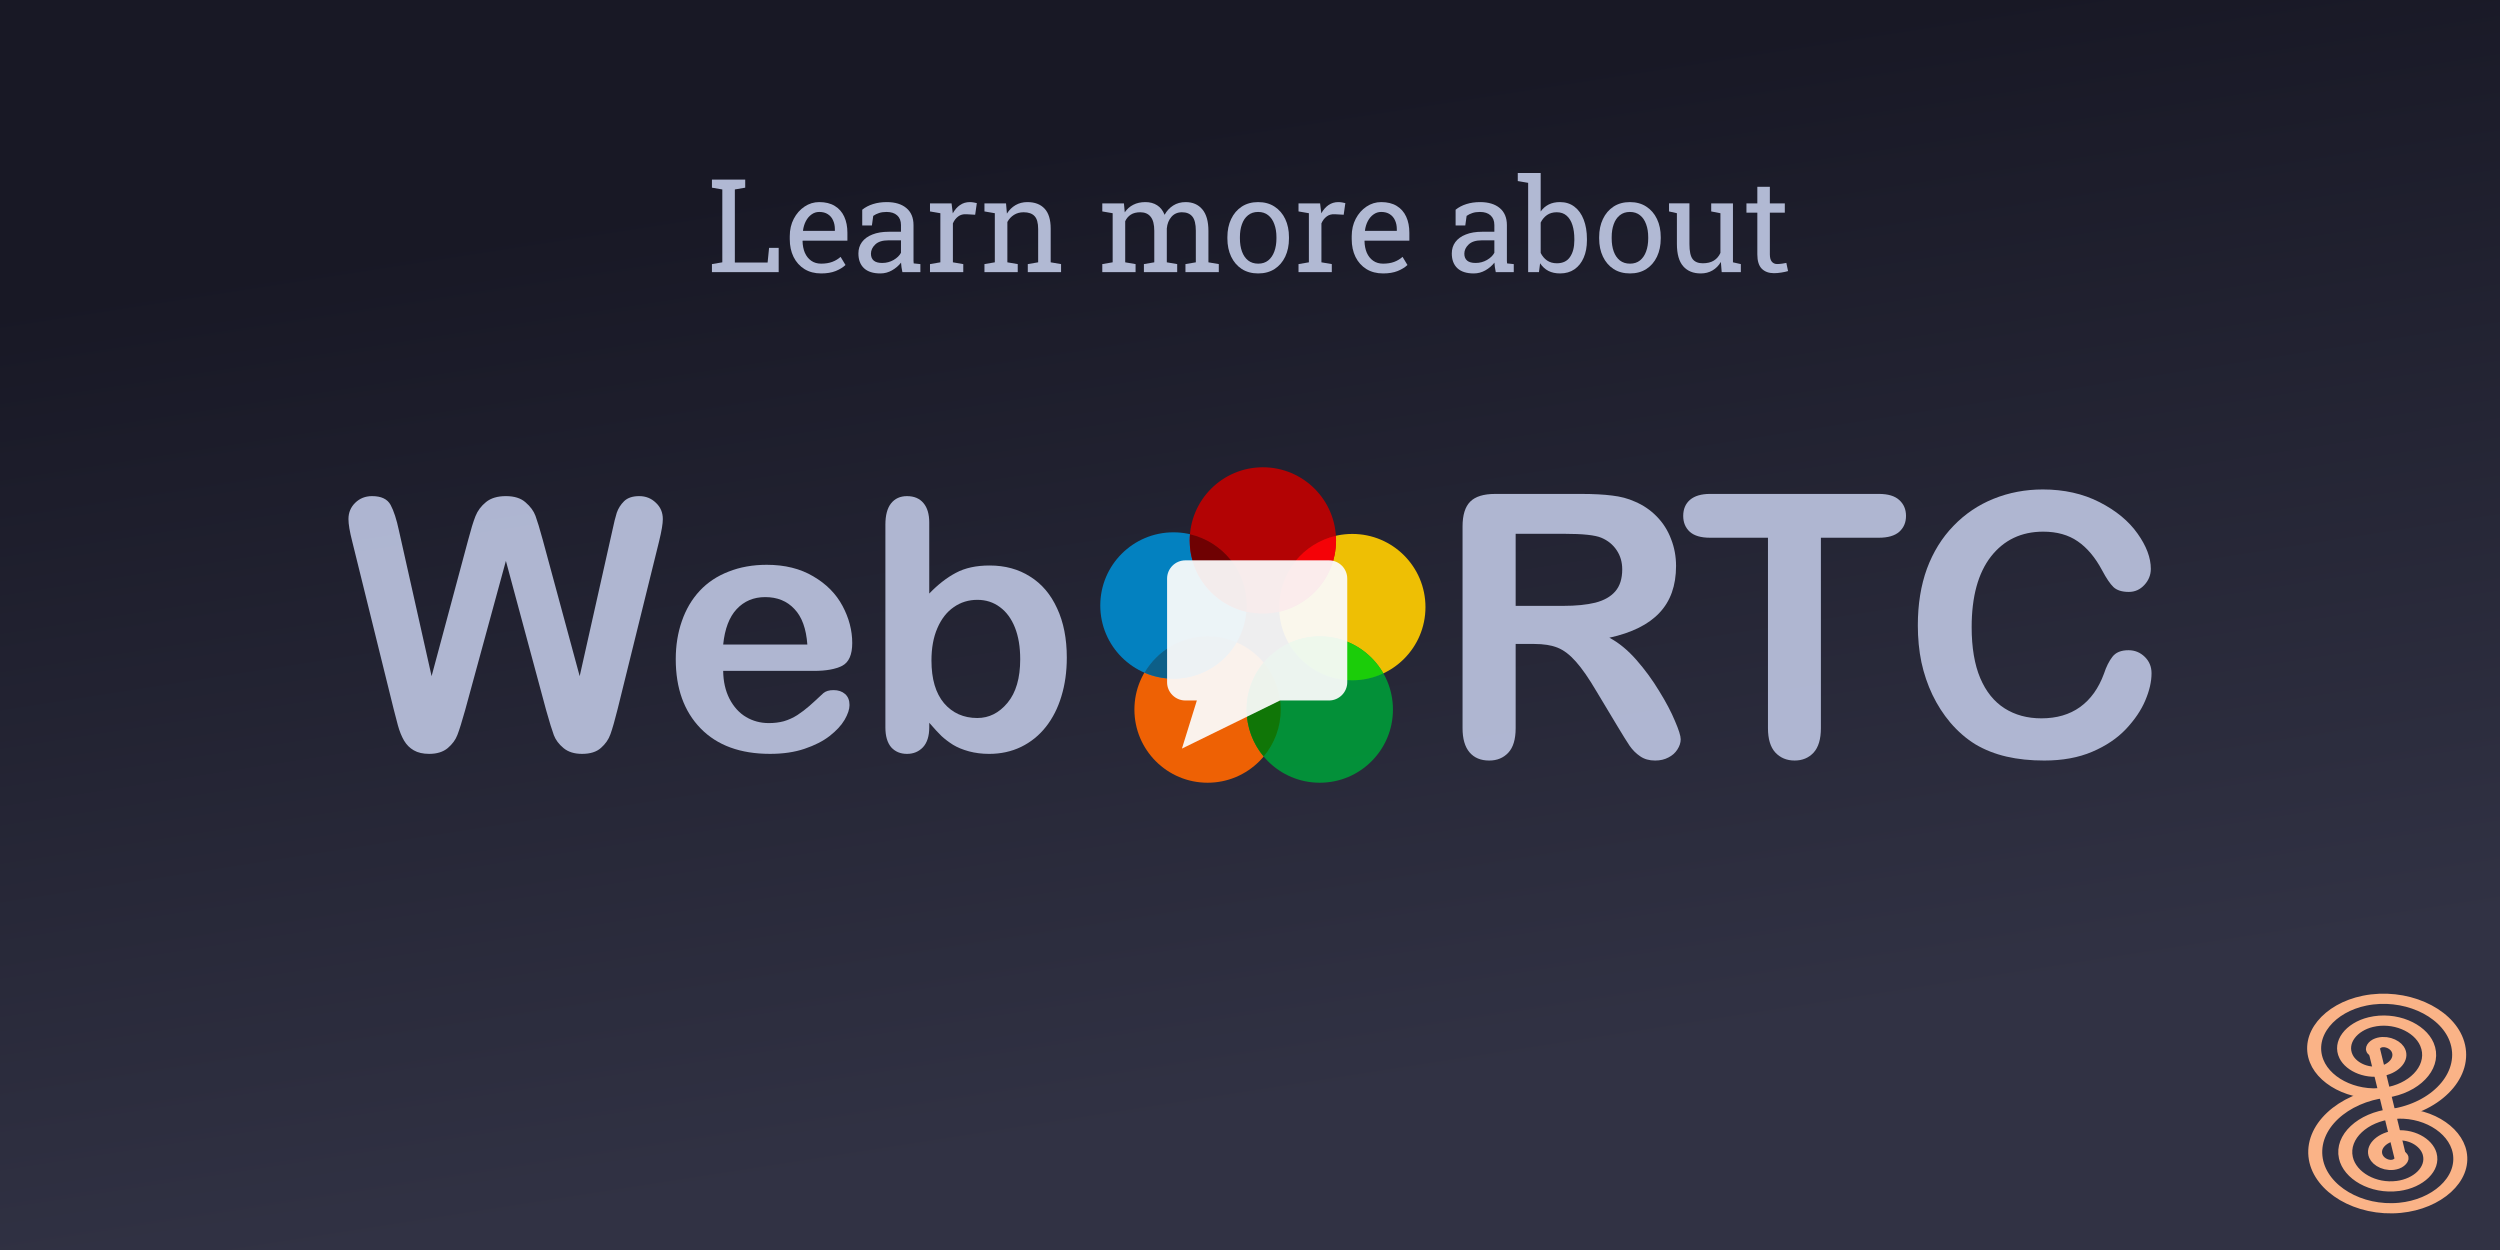
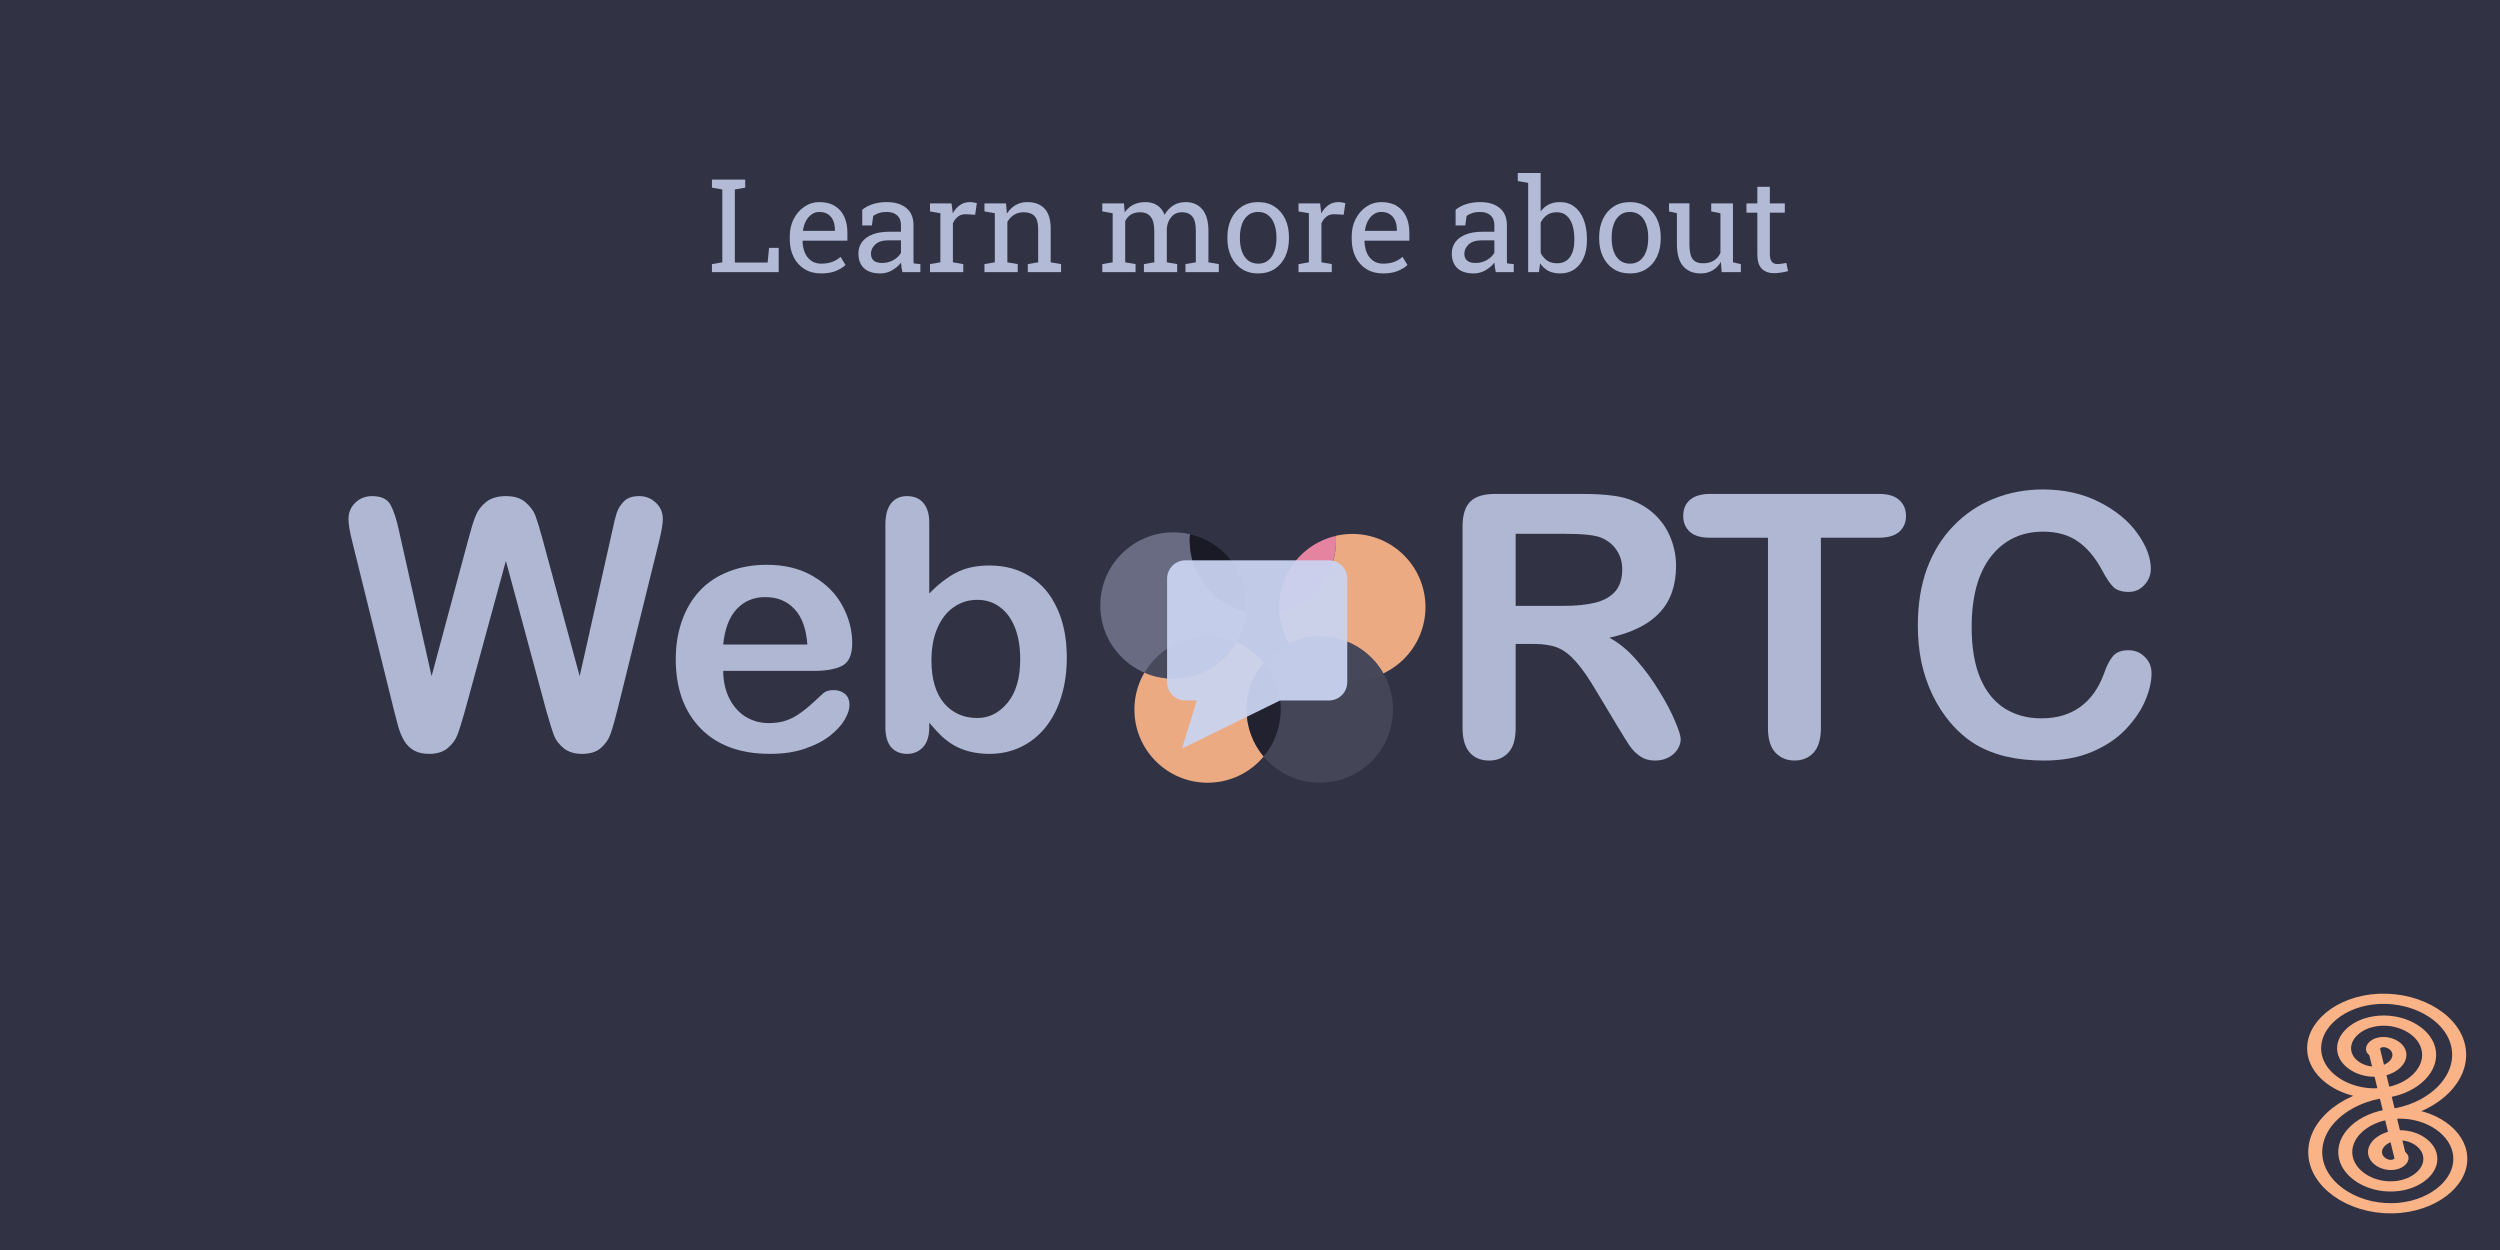
- <svg xmlns="http://www.w3.org/2000/svg" xmlns:xlink="http://www.w3.org/1999/xlink" width="1024" height="512" viewBox="0 0 1024 512" id="svg2" version="1.1">
+ <svg xmlns="http://www.w3.org/2000/svg" width="1024" height="512" viewBox="0 0 1024 512" id="svg2" version="1.1">
  <defs id="defs4">
-     <linearGradient id="linearGradient4542">
-       <stop style="stop-color:#ebedef;stop-opacity:1;" offset="0" id="stop4538" />
-       <stop style="stop-color:#ebedef;stop-opacity:0;" offset="1" id="stop4540" />
-     </linearGradient>
    <rect x="-53.125" y="1432.55" width="862.5" height="918.75" id="rect1298" />
-     <linearGradient id="linearGradient5741">
-       <stop style="stop-color:#313244;stop-opacity:1" offset="0" id="stop5743" />
-       <stop style="stop-color:#181825;stop-opacity:1" offset="1" id="stop5745" />
-     </linearGradient>
-     <linearGradient xlink:href="#linearGradient5741" id="linearGradient5747" x1="553.625" y1="989.862" x2="491.688" y2="591.425" gradientUnits="userSpaceOnUse" gradientTransform="translate(1.062557,-1.312378)" />
-     <linearGradient xlink:href="#linearGradient4542" id="linearGradient4544" x1="315.54" y1="637.812" x2="707.315" y2="637.812" gradientUnits="userSpaceOnUse" />
    <clipPath clipPathUnits="userSpaceOnUse" id="clipPath844">
      <g id="use846">
        <text transform="scale(1.001524,0.9984779)" id="text943" y="908.021" x="341.67" style="font-style:normal;font-weight:normal;font-size:96px;line-height:0%;font-family:sans-serif;letter-spacing:0px;word-spacing:0px;fill:#bac2de;fill-opacity:0.941;stroke:none;stroke-width:1px;stroke-linecap:butt;stroke-linejoin:miter;stroke-opacity:1" xml:space="preserve">
          <tspan style="font-style:normal;font-variant:normal;font-weight:bold;font-stretch:normal;font-size:229.333px;line-height:1.25;font-family:Impact;-inkscape-font-specification:'Impact Bold';fill:#bac2de;fill-opacity:0.941" y="908.021" x="341.67" id="tspan941">SRE</tspan>
        </text>
        <g aria-label="SRE" transform="scale(1.001524,0.9984779)" style="font-style:normal;font-weight:normal;font-size:96px;line-height:0%;font-family:sans-serif;letter-spacing:0px;word-spacing:0px;fill:#bac2de;fill-opacity:0.941;stroke:none;stroke-width:1px;stroke-linecap:butt;stroke-linejoin:miter;stroke-opacity:1" id="g951">
          <path d="m 450.961,781.597 h -43.784 v -13.438 q 0,-9.406 -1.68,-11.982 -1.68,-2.576 -5.599,-2.576 -4.255,0 -6.495,3.471 -2.128,3.471 -2.128,10.526 0,9.07 2.464,13.661 2.352,4.591 13.326,11.086 31.466,18.701 39.641,30.682 8.174,11.982 8.174,38.633 0,19.372 -4.591,28.555 -4.479,9.182 -17.469,15.453 -12.99,6.159 -30.234,6.159 -18.924,0 -32.362,-7.167 -13.326,-7.167 -17.469,-18.253 -4.143,-11.086 -4.143,-31.466 v -11.87 h 43.784 v 22.06 q 0,10.19 1.792,13.102 1.904,2.911 6.607,2.911 4.703,0 6.943,-3.695 2.352,-3.695 2.352,-10.974 0,-16.013 -4.367,-20.94 -4.479,-4.927 -22.06,-16.461 -17.581,-11.646 -23.292,-16.909 -5.711,-5.263 -9.518,-14.557 -3.695,-9.294 -3.695,-23.74 0,-20.828 5.263,-30.458 5.375,-9.63 17.245,-15.005 11.87,-5.487 28.667,-5.487 18.365,0 31.242,5.935 12.99,5.935 17.133,15.005 4.255,8.958 4.255,30.57 z" style="font-style:normal;font-variant:normal;font-weight:bold;font-stretch:normal;font-size:229.333px;line-height:1.25;font-family:Impact;-inkscape-font-specification:'Impact Bold';fill:#bac2de;fill-opacity:0.941" id="path945" />
          <path d="m 469.662,726.727 h 33.37 q 33.37,0 45.128,2.576 11.87,2.576 19.26,13.214 7.503,10.526 7.503,33.706 0,21.164 -5.263,28.443 -5.263,7.279 -20.716,8.734 13.997,3.471 18.812,9.294 4.815,5.823 5.935,10.75 1.232,4.815 1.232,26.763 v 47.815 H 531.138 v -60.245 q 0,-14.557 -2.352,-18.029 -2.24,-3.471 -11.982,-3.471 v 81.745 h -47.143 z m 47.143,31.018 v 40.312 q 7.951,0 11.086,-2.128 3.247,-2.24 3.247,-14.221 v -9.966 q 0,-8.622 -3.135,-11.31 -3.023,-2.688 -11.198,-2.688 z" style="font-style:normal;font-variant:normal;font-weight:bold;font-stretch:normal;font-size:229.333px;line-height:1.25;font-family:Impact;-inkscape-font-specification:'Impact Bold';fill:#bac2de;fill-opacity:0.941" id="path947" />
          <path d="m 593.175,726.727 h 78.609 v 36.281 h -31.466 v 34.378 h 29.451 v 34.49 h -29.451 v 39.865 h 34.602 v 36.281 h -81.745 z" style="font-style:normal;font-variant:normal;font-weight:bold;font-stretch:normal;font-size:229.333px;line-height:1.25;font-family:Impact;-inkscape-font-specification:'Impact Bold';fill:#bac2de;fill-opacity:0.941" id="path949" />
        </g>
-         <text transform="scale(1.001524,0.9984779)" id="text955" y="1310.491" x="329.87" style="font-style:normal;font-weight:normal;font-size:96px;line-height:0%;font-family:sans-serif;letter-spacing:0px;word-spacing:0px;display:inline;opacity:0.98;fill:#11dbdf;fill-opacity:0.941;stroke:none;stroke-width:1px;stroke-linecap:butt;stroke-linejoin:miter;stroke-opacity:1" xml:space="preserve">
-           <tspan style="font-style:normal;font-variant:normal;font-weight:bold;font-stretch:normal;font-size:229.333px;line-height:1.25;font-family:Impact;-inkscape-font-specification:'Impact Bold';fill:#11dbdf;fill-opacity:0.941" y="1310.491" x="329.87" id="tspan953">SRE</tspan>
+         <text transform="scale(1.001524,0.9984779)" id="text955" y="1310.491" x="329.87" style="font-style:normal;font-weight:normal;font-size:96px;line-height:0%;font-family:sans-serif;letter-spacing:0px;word-spacing:0px;display:inline;opacity:0.98;fill:#74c7ec;fill-opacity:0.941;stroke:none;stroke-width:1px;stroke-linecap:butt;stroke-linejoin:miter;stroke-opacity:1" xml:space="preserve">
+           <tspan style="font-style:normal;font-variant:normal;font-weight:bold;font-stretch:normal;font-size:229.333px;line-height:1.25;font-family:Impact;-inkscape-font-specification:'Impact Bold';fill:#74c7ec;fill-opacity:0.941" y="1310.491" x="329.87" id="tspan953">SRE</tspan>
        </text>
      </g>
    </clipPath>
  </defs>
  <g style="display:inline" id="layer1" transform="translate(0,-540.3622)">
-     <rect style="opacity:1;fill:url(#linearGradient5747);fill-opacity:1;stroke:none;stroke-width:5;stroke-linecap:round;stroke-linejoin:round;stroke-miterlimit:4;stroke-dasharray:none;stroke-opacity:1" id="rect4164-4" width="1024" height="512" x="0" y="540.362" />
-     <flowRoot xml:space="preserve" id="flowRoot4235" style="font-style:normal;font-weight:normal;line-height:0.01%;font-family:sans-serif;letter-spacing:0px;word-spacing:0px;fill:#000000;fill-opacity:1;stroke:none;stroke-width:1px;stroke-linecap:butt;stroke-linejoin:miter;stroke-opacity:1" transform="matrix(0.9989634,0,0,0.9974429,1.061456,1.381783)">
+     <rect style="opacity:1;fill:#313244;fill-opacity:1;stroke:none;stroke-width:5;stroke-linecap:round;stroke-linejoin:round;stroke-miterlimit:4;stroke-dasharray:none;stroke-opacity:1" id="rect4164-4" width="1024" height="512" x="0" y="540.362" />
+     <flowRoot xml:space="preserve" id="flowRoot4235" style="font-style:normal;font-weight:normal;line-height:0.01%;font-family:sans-serif;letter-spacing:0px;word-spacing:0px;fill:#11111b;fill-opacity:1;stroke:none;stroke-width:1px;stroke-linecap:butt;stroke-linejoin:miter;stroke-opacity:1" transform="matrix(0.9989634,0,0,0.9974429,1.061456,1.381783)">
      <flowRegion id="flowRegion4237">
        <rect id="rect4239" width="218.75" height="14.062" x="150.781" y="642.969" />
      </flowRegion>
      <flowPara id="flowPara4241" style="font-size:10px;line-height:1.25"> </flowPara>
    </flowRoot>
    <g id="g939" style="stroke:#fab387;stroke-opacity:1" transform="matrix(0.1631649,0,0,0.1631657,894.0443,776.1178)">
      <path transform="matrix(-0.754511,0,0,-0.549522,1101.41,1279.467)" d="m 818.156,151.407 c 16.665,7.973 6.716,31.188 -4.317,38.904 -24.432,17.085 -56.677,0.43 -68.529,-23.727 -18.856,-38.431 5.729,-82.951 43.136,-98.155 C 840.469,47.285 897.929,80.282 916.226,130.975 939.866,196.471 898.273,267.105 834.271,288.381 755.351,314.616 671.435,264.342 647.24,187.016 618.353,94.696 677.355,-2.563 768.014,-29.64 873.721,-61.213 984.359,6.547 1014.296,110.543 1048.576,229.629 972.041,353.671 854.703,386.451 722.244,423.455 584.781,338.131 549.17,207.448 509.431,61.619 603.552,-89.276 747.582,-127.71 c 9.036,-2.411 18.19,-4.381 27.418,-5.902" id="path881-7" style="fill:none;fill-opacity:1;fill-rule:evenodd;stroke:#fab387;stroke-width:46.59;stroke-miterlimit:4;stroke-dasharray:none;stroke-opacity:1" />
-       <text transform="scale(1.006766,0.9932794)" id="text3340-3" y="1527.291" x="689.023" style="font-style:normal;font-weight:normal;font-size:12.09px;line-height:0%;font-family:sans-serif;letter-spacing:0px;word-spacing:0px;fill:#000000;fill-opacity:1;stroke:#fab387;stroke-width:30;stroke-linecap:butt;stroke-linejoin:miter;stroke-miterlimit:4;stroke-dasharray:none;stroke-opacity:1" xml:space="preserve">
+       <text transform="scale(1.006766,0.9932794)" id="text3340-3" y="1527.291" x="689.023" style="font-style:normal;font-weight:normal;font-size:12.09px;line-height:0%;font-family:sans-serif;letter-spacing:0px;word-spacing:0px;fill:#11111b;fill-opacity:1;stroke:#fab387;stroke-width:30;stroke-linecap:butt;stroke-linejoin:miter;stroke-miterlimit:4;stroke-dasharray:none;stroke-opacity:1" xml:space="preserve">
        <tspan style="font-size:39.958px;line-height:1.25;stroke:#fab387;stroke-width:30;stroke-miterlimit:4;stroke-dasharray:none;stroke-opacity:1" y="1527.291" x="689.023" id="tspan3342-6"> </tspan>
      </text>
      <path transform="matrix(0.754511,0,0,0.549522,1094.754,1224.256)" d="m -729.379,420.178 c 15.131,11.98 1.377,33.941 -11.812,40.296 -27.878,13.433 -58.409,-8.384 -66.912,-35.179 -13.306,-41.932 18.163,-83.597 58.546,-93.528 55.698,-13.697 109.024,27.941 120.144,81.912 14.294,69.383 -37.711,134.561 -105.279,146.759 -83.036,14.991 -160.156,-47.476 -173.375,-128.646 -15.744,-96.675 57.238,-185.787 152.012,-199.991 110.305,-16.531 211.442,66.998 226.607,175.379 17.341,123.931 -76.756,237.112 -198.746,253.222 -137.554,18.166 -262.794,-86.513 -279.838,-222.112 -18.395,-146.344 89.313,-280.992 233.033,-304.68" id="path881" style="fill:none;fill-opacity:1;fill-rule:evenodd;stroke:#fab387;stroke-width:46.59;stroke-miterlimit:4;stroke-dasharray:none;stroke-opacity:1" />
      <path id="path941" d="m 479.462,1186.029 68.025,279.063" style="fill:none;stroke:#fab387;stroke-width:30;stroke-linecap:butt;stroke-linejoin:miter;stroke-miterlimit:4;stroke-dasharray:none;stroke-opacity:1" />
    </g>
    <text xml:space="preserve" id="text1296" style="font-size:26.667px;line-height:1.25;font-family:Verdana;-inkscape-font-specification:Verdana;white-space:pre;shape-inside:url(#rect1298);" />
    <g id="layer2" />
    <g aria-label="Learn more about" transform="matrix(1.000762,0,0,0.9992387,0,15.09001)" style="font-style:normal;font-variant:normal;font-weight:normal;font-stretch:normal;line-height:0%;font-family:Georgia;-inkscape-font-specification:Georgia;letter-spacing:0px;word-spacing:0px;display:inline;fill:#bac2de;fill-opacity:0.941;stroke:none;stroke-width:1px;stroke-linecap:butt;stroke-linejoin:miter;stroke-opacity:1" id="text4440-8-2">
      <path d="m 291.389,637.211 v -3.281 l 4.245,-0.729 v -29.87 l -4.245,-0.729 v -3.307 h 4.245 5.13 4.245 v 3.307 l -4.245,0.729 v 29.948 h 13.411 l 0.599,-5.99 h 3.932 v 9.922 z" style="font-style:normal;font-variant:normal;font-weight:normal;font-stretch:normal;font-size:53.333px;line-height:1.25;font-family:'Roboto Slab';-inkscape-font-specification:'Roboto Slab';fill:#bac2de;fill-opacity:0.941" id="path942" />
      <path d="m 336.076,637.758 q -3.906,0 -6.797,-1.771 -2.891,-1.797 -4.479,-4.974 -1.562,-3.177 -1.562,-7.344 v -1.146 q 0,-4.01 1.641,-7.161 1.667,-3.177 4.401,-5 2.76,-1.849 6.016,-1.849 3.802,0 6.354,1.562 2.578,1.562 3.88,4.401 1.302,2.812 1.302,6.641 v 3.203 h -18.281 l -0.078,0.13 q 0.052,2.708 0.938,4.818 0.911,2.083 2.604,3.281 1.693,1.198 4.062,1.198 2.604,0 4.557,-0.729 1.979,-0.755 3.411,-2.057 l 2.005,3.333 q -1.51,1.458 -4.01,2.474 -2.474,0.99 -5.964,0.99 z m -7.37,-17.448 h 12.995 v -0.677 q 0,-2.031 -0.729,-3.62 -0.703,-1.615 -2.135,-2.526 -1.406,-0.938 -3.542,-0.938 -1.719,0 -3.125,1.016 -1.406,0.99 -2.318,2.708 -0.911,1.719 -1.198,3.906 z" style="font-style:normal;font-variant:normal;font-weight:normal;font-stretch:normal;font-size:53.333px;line-height:1.25;font-family:'Roboto Slab';-inkscape-font-specification:'Roboto Slab';fill:#bac2de;fill-opacity:0.941" id="path944" />
      <path d="m 360.321,637.758 q -4.401,0 -6.693,-2.135 -2.292,-2.161 -2.292,-6.068 0,-2.682 1.458,-4.661 1.484,-2.005 4.271,-3.099 2.786,-1.12 6.667,-1.12 h 5.026 v -2.76 q 0,-2.552 -1.562,-3.958 -1.536,-1.406 -4.349,-1.406 -1.771,0 -3.073,0.443 -1.302,0.417 -2.37,1.172 l -0.547,3.932 h -3.958 v -6.458 q 1.901,-1.536 4.427,-2.318 2.526,-0.807 5.599,-0.807 5.13,0 8.047,2.448 2.917,2.448 2.917,7.005 v 13.568 q 0,0.547 0,1.068 0.026,0.521 0.078,1.042 l 2.734,0.286 v 3.281 h -7.37 q -0.234,-1.146 -0.365,-2.057 -0.13,-0.911 -0.182,-1.823 -1.484,1.901 -3.724,3.177 -2.214,1.25 -4.74,1.25 z m 0.755,-4.297 q 2.552,0 4.661,-1.224 2.109,-1.224 3.021,-2.943 v -5.104 h -5.208 q -3.542,0 -5.312,1.693 -1.771,1.693 -1.771,3.776 0,1.849 1.146,2.839 1.146,0.964 3.464,0.964 z" style="font-style:normal;font-variant:normal;font-weight:normal;font-stretch:normal;font-size:53.333px;line-height:1.25;font-family:'Roboto Slab';-inkscape-font-specification:'Roboto Slab';fill:#bac2de;fill-opacity:0.941" id="path946" />
      <path d="m 380.634,637.211 v -3.281 l 4.245,-0.729 v -20.13 l -4.245,-0.729 v -3.307 h 8.828 l 0.443,3.594 0.052,0.495 q 1.198,-2.161 2.943,-3.385 1.771,-1.224 4.036,-1.224 0.807,0 1.641,0.156 0.859,0.13 1.224,0.26 l -0.677,4.766 -3.568,-0.208 q -2.031,-0.13 -3.411,0.938 -1.38,1.042 -2.135,2.812 v 15.964 l 4.245,0.729 v 3.281 z" style="font-style:normal;font-variant:normal;font-weight:normal;font-stretch:normal;font-size:53.333px;line-height:1.25;font-family:'Roboto Slab';-inkscape-font-specification:'Roboto Slab';fill:#bac2de;fill-opacity:0.941" id="path948" />
      <path d="m 402.925,637.211 v -3.281 l 4.245,-0.729 v -20.13 l -4.245,-0.729 v -3.307 h 8.828 l 0.365,4.193 q 1.406,-2.24 3.516,-3.464 2.135,-1.25 4.844,-1.25 4.557,0 7.057,2.682 2.5,2.656 2.5,8.229 v 13.776 l 4.245,0.729 v 3.281 h -13.62 v -3.281 l 4.245,-0.729 v -13.672 q 0,-3.724 -1.484,-5.286 -1.458,-1.562 -4.479,-1.562 -2.214,0 -3.932,1.068 -1.693,1.068 -2.708,2.917 v 16.536 l 4.245,0.729 v 3.281 z" style="font-style:normal;font-variant:normal;font-weight:normal;font-stretch:normal;font-size:53.333px;line-height:1.25;font-family:'Roboto Slab';-inkscape-font-specification:'Roboto Slab';fill:#bac2de;fill-opacity:0.941" id="path950" />
      <path d="m 451.155,637.211 v -3.281 l 4.245,-0.729 v -20.13 l -4.245,-0.729 v -3.307 h 8.854 l 0.339,3.672 q 1.354,-2.005 3.49,-3.099 2.135,-1.094 4.948,-1.094 2.812,0 4.818,1.302 2.031,1.302 3.047,3.906 1.328,-2.396 3.516,-3.802 2.188,-1.406 5.104,-1.406 4.323,0 6.823,2.969 2.5,2.943 2.5,8.88 v 12.839 l 4.245,0.729 v 3.281 h -13.646 v -3.281 l 4.245,-0.729 v -12.891 q 0,-4.167 -1.432,-5.885 -1.432,-1.745 -4.245,-1.745 -2.682,0 -4.323,1.901 -1.615,1.875 -1.875,4.74 v 13.88 l 4.245,0.729 v 3.281 h -13.62 v -3.281 l 4.245,-0.729 v -12.891 q 0,-3.958 -1.484,-5.781 -1.458,-1.849 -4.245,-1.849 -2.344,0 -3.854,0.964 -1.51,0.964 -2.318,2.708 v 16.849 l 4.245,0.729 v 3.281 z" style="font-style:normal;font-variant:normal;font-weight:normal;font-stretch:normal;font-size:53.333px;line-height:1.25;font-family:'Roboto Slab';-inkscape-font-specification:'Roboto Slab';fill:#bac2de;fill-opacity:0.941" id="path952" />
      <path d="m 514.983,637.758 q -3.906,0 -6.745,-1.823 -2.812,-1.849 -4.349,-5.078 -1.536,-3.255 -1.536,-7.422 v -0.573 q 0,-4.167 1.536,-7.396 1.536,-3.255 4.349,-5.104 2.839,-1.849 6.693,-1.849 3.906,0 6.719,1.849 2.839,1.849 4.375,5.078 1.536,3.229 1.536,7.422 v 0.573 q 0,4.193 -1.536,7.448 -1.536,3.229 -4.349,5.052 -2.812,1.823 -6.693,1.823 z m 0,-4.01 q 2.448,0 4.089,-1.328 1.667,-1.354 2.5,-3.672 0.859,-2.344 0.859,-5.312 v -0.573 q 0,-2.969 -0.859,-5.286 -0.833,-2.344 -2.5,-3.672 -1.667,-1.354 -4.141,-1.354 -2.448,0 -4.115,1.354 -1.667,1.328 -2.5,3.672 -0.833,2.318 -0.833,5.286 v 0.573 q 0,2.969 0.833,5.312 0.833,2.318 2.5,3.672 1.693,1.328 4.167,1.328 z" style="font-style:normal;font-variant:normal;font-weight:normal;font-stretch:normal;font-size:53.333px;line-height:1.25;font-family:'Roboto Slab';-inkscape-font-specification:'Roboto Slab';fill:#bac2de;fill-opacity:0.941" id="path954" />
      <path d="m 531.467,637.211 v -3.281 l 4.245,-0.729 v -20.13 l -4.245,-0.729 v -3.307 h 8.828 l 0.443,3.594 0.052,0.495 q 1.198,-2.161 2.943,-3.385 1.771,-1.224 4.036,-1.224 0.807,0 1.641,0.156 0.859,0.13 1.224,0.26 l -0.677,4.766 -3.568,-0.208 q -2.031,-0.13 -3.411,0.938 -1.38,1.042 -2.135,2.812 v 15.964 l 4.245,0.729 v 3.281 z" style="font-style:normal;font-variant:normal;font-weight:normal;font-stretch:normal;font-size:53.333px;line-height:1.25;font-family:'Roboto Slab';-inkscape-font-specification:'Roboto Slab';fill:#bac2de;fill-opacity:0.941" id="path956" />
      <path d="m 566.076,637.758 q -3.906,0 -6.797,-1.771 -2.891,-1.797 -4.479,-4.974 -1.562,-3.177 -1.562,-7.344 v -1.146 q 0,-4.01 1.641,-7.161 1.667,-3.177 4.401,-5 2.76,-1.849 6.016,-1.849 3.802,0 6.354,1.562 2.578,1.562 3.88,4.401 1.302,2.812 1.302,6.641 v 3.203 h -18.281 l -0.078,0.13 q 0.052,2.708 0.938,4.818 0.911,2.083 2.604,3.281 1.693,1.198 4.062,1.198 2.604,0 4.557,-0.729 1.979,-0.755 3.411,-2.057 l 2.005,3.333 q -1.51,1.458 -4.01,2.474 -2.474,0.99 -5.964,0.99 z m -7.37,-17.448 h 12.995 v -0.677 q 0,-2.031 -0.729,-3.62 -0.703,-1.615 -2.135,-2.526 -1.406,-0.938 -3.542,-0.938 -1.719,0 -3.125,1.016 -1.406,0.99 -2.318,2.708 -0.911,1.719 -1.198,3.906 z" style="font-style:normal;font-variant:normal;font-weight:normal;font-stretch:normal;font-size:53.333px;line-height:1.25;font-family:'Roboto Slab';-inkscape-font-specification:'Roboto Slab';fill:#bac2de;fill-opacity:0.941" id="path958" />
      <path d="m 603.186,637.758 q -4.401,0 -6.693,-2.135 -2.292,-2.161 -2.292,-6.068 0,-2.682 1.458,-4.661 1.484,-2.005 4.271,-3.099 2.786,-1.12 6.667,-1.12 h 5.026 v -2.76 q 0,-2.552 -1.562,-3.958 -1.536,-1.406 -4.349,-1.406 -1.771,0 -3.073,0.443 -1.302,0.417 -2.37,1.172 l -0.547,3.932 h -3.958 v -6.458 q 1.901,-1.536 4.427,-2.318 2.526,-0.807 5.599,-0.807 5.13,0 8.047,2.448 2.917,2.448 2.917,7.005 v 13.568 q 0,0.547 0,1.068 0.026,0.521 0.078,1.042 l 2.734,0.286 v 3.281 h -7.37 q -0.234,-1.146 -0.365,-2.057 -0.13,-0.911 -0.182,-1.823 -1.484,1.901 -3.724,3.177 -2.214,1.25 -4.74,1.25 z m 0.755,-4.297 q 2.552,0 4.661,-1.224 2.109,-1.224 3.021,-2.943 v -5.104 h -5.208 q -3.542,0 -5.312,1.693 -1.771,1.693 -1.771,3.776 0,1.849 1.146,2.839 1.146,0.964 3.464,0.964 z" style="font-style:normal;font-variant:normal;font-weight:normal;font-stretch:normal;font-size:53.333px;line-height:1.25;font-family:'Roboto Slab';-inkscape-font-specification:'Roboto Slab';fill:#bac2de;fill-opacity:0.941" id="path960" />
      <path d="m 638.524,637.758 q -2.76,0 -4.792,-1.042 -2.031,-1.068 -3.385,-3.125 l -0.469,3.62 h -4.427 v -36.589 l -4.245,-0.729 v -3.307 h 9.375 v 15.781 q 1.328,-1.875 3.281,-2.865 1.979,-0.99 4.609,-0.99 3.49,0 5.938,1.901 2.474,1.875 3.776,5.286 1.328,3.411 1.328,7.943 v 0.547 q 0,4.062 -1.328,7.109 -1.302,3.047 -3.776,4.766 -2.448,1.693 -5.885,1.693 z m -1.302,-4.167 q 3.62,0 5.365,-2.578 1.771,-2.578 1.771,-6.823 v -0.547 q 0,-3.255 -0.781,-5.703 -0.781,-2.474 -2.37,-3.854 -1.589,-1.406 -4.036,-1.406 -2.37,0 -4.01,1.146 -1.615,1.146 -2.578,3.073 v 12.448 q 0.964,1.953 2.604,3.099 1.667,1.146 4.036,1.146 z" style="font-style:normal;font-variant:normal;font-weight:normal;font-stretch:normal;font-size:53.333px;line-height:1.25;font-family:'Roboto Slab';-inkscape-font-specification:'Roboto Slab';fill:#bac2de;fill-opacity:0.941" id="path962" />
      <path d="m 667.144,637.758 q -3.906,0 -6.745,-1.823 -2.812,-1.849 -4.349,-5.078 -1.536,-3.255 -1.536,-7.422 v -0.573 q 0,-4.167 1.536,-7.396 1.536,-3.255 4.349,-5.104 2.839,-1.849 6.693,-1.849 3.906,0 6.719,1.849 2.839,1.849 4.375,5.078 1.536,3.229 1.536,7.422 v 0.573 q 0,4.193 -1.536,7.448 -1.536,3.229 -4.349,5.052 -2.812,1.823 -6.693,1.823 z m 0,-4.01 q 2.448,0 4.089,-1.328 1.667,-1.354 2.5,-3.672 0.859,-2.344 0.859,-5.312 v -0.573 q 0,-2.969 -0.859,-5.286 -0.833,-2.344 -2.5,-3.672 -1.667,-1.354 -4.141,-1.354 -2.448,0 -4.115,1.354 -1.667,1.328 -2.5,3.672 -0.833,2.318 -0.833,5.286 v 0.573 q 0,2.969 0.833,5.312 0.833,2.318 2.5,3.672 1.693,1.328 4.167,1.328 z" style="font-style:normal;font-variant:normal;font-weight:normal;font-stretch:normal;font-size:53.333px;line-height:1.25;font-family:'Roboto Slab';-inkscape-font-specification:'Roboto Slab';fill:#bac2de;fill-opacity:0.941" id="path964" />
      <path d="m 696.076,637.758 q -4.583,0 -7.161,-2.943 -2.578,-2.943 -2.578,-9.167 v -12.578 l -3.229,-0.729 v -3.307 h 3.229 5.13 v 16.667 q 0,4.505 1.328,6.198 1.328,1.693 4.141,1.693 2.734,0 4.505,-1.094 1.797,-1.12 2.708,-3.151 v -16.276 l -3.776,-0.729 v -3.307 h 3.776 5.13 v 24.167 l 3.229,0.729 v 3.281 h -7.839 l -0.339,-4.167 q -1.328,2.266 -3.438,3.49 -2.083,1.224 -4.818,1.224 z" style="font-style:normal;font-variant:normal;font-weight:normal;font-stretch:normal;font-size:53.333px;line-height:1.25;font-family:'Roboto Slab';-inkscape-font-specification:'Roboto Slab';fill:#bac2de;fill-opacity:0.941" id="path966" />
      <path d="m 726.05,637.654 q -3.125,0 -4.974,-1.823 -1.823,-1.849 -1.823,-5.885 v -17.109 h -4.453 v -3.802 h 4.453 v -6.797 h 5.13 v 6.797 h 6.12 v 3.802 h -6.12 v 17.109 q 0,2.031 0.807,2.995 0.807,0.964 2.161,0.964 0.911,0 2.031,-0.156 1.12,-0.182 1.745,-0.312 l 0.703,3.359 q -1.12,0.339 -2.76,0.599 -1.615,0.26 -3.021,0.26 z" style="font-style:normal;font-variant:normal;font-weight:normal;font-stretch:normal;font-size:53.333px;line-height:1.25;font-family:'Roboto Slab';-inkscape-font-specification:'Roboto Slab';fill:#bac2de;fill-opacity:0.941" id="path968" />
    </g>
    <g aria-label="SRE" transform="matrix(1.001524,0,0,0.9984779,-12.99995,0)" style="font-style:normal;font-variant:normal;font-weight:bold;font-stretch:normal;font-size:96px;line-height:0%;font-family:Roboto;-inkscape-font-specification:'Roboto Bold';letter-spacing:0px;word-spacing:0px;display:inline;opacity:0.98;fill:#bac2de;fill-opacity:0.941;stroke:none;stroke-width:1px;stroke-linecap:butt;stroke-linejoin:miter;stroke-opacity:1" id="text4160-3-3-9-0">
      <g transform="matrix(0.9984779,0,0,1.001524,369.8168,334.5901)" id="g66">
        <g id="g971">
          <g id="g48" transform="matrix(0.55643,0,0,0.55643,20.746,208.1376)">
            <g id="g6" transform="matrix(3.9483,0,0,-3.9483,263.23,518.98)">
-               <path id="path4" d="m 0,0 c 0,-7.534 -6.107,-13.642 -13.641,-13.642 -7.535,0 -13.642,6.108 -13.642,13.642 0,7.534 6.107,13.642 13.642,13.642 C -6.107,13.642 0,7.534 0,0" style="fill:#ff6600" />
+               <path id="path4" d="m 0,0 c 0,-7.534 -6.107,-13.642 -13.641,-13.642 -7.535,0 -13.642,6.108 -13.642,13.642 0,7.534 6.107,13.642 13.642,13.642 C -6.107,13.642 0,7.534 0,0" style="fill:#fab387" />
            </g>
            <g id="g10" transform="matrix(3.9483,0,0,-3.9483,369.76,443.57)">
-               <path id="path8" d="m 0,0 c 0,-7.533 -6.107,-13.642 -13.641,-13.642 -7.535,0 -13.642,6.109 -13.642,13.642 0,7.534 6.107,13.643 13.642,13.643 C -6.107,13.643 0,7.534 0,0" style="fill:#ffcc00" />
+               <path id="path8" d="m 0,0 c 0,-7.533 -6.107,-13.642 -13.641,-13.642 -7.535,0 -13.642,6.109 -13.642,13.642 0,7.534 6.107,13.643 13.642,13.643 C -6.107,13.643 0,7.534 0,0" style="fill:#fab387" />
            </g>
            <g id="g14" transform="matrix(3.9483,0,0,-3.9483,238.1,442.38)">
-               <path id="path12" d="m 0,0 c 0,-7.533 -6.107,-13.642 -13.642,-13.642 -7.533,0 -13.641,6.109 -13.641,13.642 0,7.534 6.108,13.643 13.641,13.643 C -6.107,13.643 0,7.534 0,0" style="fill:#0089cc" />
+               <path id="path12" d="m 0,0 c 0,-7.533 -6.107,-13.642 -13.642,-13.642 -7.533,0 -13.641,6.109 -13.641,13.642 0,7.534 6.108,13.643 13.641,13.643 C -6.107,13.643 0,7.534 0,0" style="fill:#6c7086" />
            </g>
            <g id="g18" transform="matrix(3.9483,0,0,-3.9483,345.82,518.98)">
-               <path id="path16" d="m 0,0 c 0,-7.534 -6.107,-13.642 -13.643,-13.642 -7.533,0 -13.641,6.108 -13.641,13.642 0,7.534 6.108,13.642 13.641,13.642 C -6.107,13.642 0,7.534 0,0" style="fill:#009939" />
+               <path id="path16" d="m 0,0 c 0,-7.534 -6.107,-13.642 -13.643,-13.642 -7.533,0 -13.641,6.108 -13.641,13.642 0,7.534 6.108,13.642 13.641,13.642 C -6.107,13.642 0,7.534 0,0" style="fill:#45475a" />
            </g>
            <g id="g22" transform="matrix(3.9483,0,0,-3.9483,303.93,394.5)">
-               <path id="path20" d="m 0,0 c 0,-7.534 -6.108,-13.642 -13.642,-13.642 -7.534,0 -13.642,6.108 -13.642,13.642 0,7.534 6.108,13.642 13.642,13.642 C -6.108,13.642 0,7.534 0,0" style="fill:#bf0000" />
+               <path id="path20" d="m 0,0 c 0,-7.534 -6.108,-13.642 -13.642,-13.642 -7.534,0 -13.642,6.108 -13.642,13.642 0,7.534 6.108,13.642 13.642,13.642 C -6.108,13.642 0,7.534 0,0" style="fill:#313244" />
            </g>
            <g id="g26" transform="matrix(3.9483,0,0,-3.9483,262.04,443.57)">
-               <path id="path24" d="M 0,0 C 0,-0.287 0.025,-0.568 0.043,-0.851 6.094,0.545 10.61,5.955 10.61,12.43 c 0,0.287 -0.025,0.569 -0.043,0.852 C 4.516,11.885 0,6.475 0,0" style="fill:#fc0007" />
+               <path id="path24" d="M 0,0 C 0,-0.287 0.025,-0.568 0.043,-0.851 6.094,0.545 10.61,5.955 10.61,12.43 c 0,0.287 -0.025,0.569 -0.043,0.852 C 4.516,11.885 0,6.475 0,0" style="fill:#f38ba8" />
            </g>
            <g id="g30" transform="matrix(3.9483,0,0,-3.9483,269.15,470.24)">
-               <path id="path28" d="m 0,0 c 2.351,-4.11 6.769,-6.887 11.843,-6.887 2.068,0 4.021,0.474 5.778,1.298 -2.35,4.11 -6.768,6.887 -11.843,6.887 C 3.71,1.298 1.757,0.824 0,0" style="fill:#1cd306" />
+               <path id="path28" d="m 0,0 c 2.351,-4.11 6.769,-6.887 11.843,-6.887 2.068,0 4.021,0.474 5.778,1.298 -2.35,4.11 -6.768,6.887 -11.843,6.887 C 3.71,1.298 1.757,0.824 0,0" style="fill:#45475a" />
            </g>
            <g id="g34" transform="matrix(3.9483,0,0,-3.9483,238.1,518.98)">
-               <path id="path32" d="M 0,0 C 0,-3.333 1.198,-6.383 3.184,-8.752 5.168,-6.383 6.366,-3.333 6.366,0 6.366,3.333 5.168,6.383 3.184,8.752 1.198,6.383 0,3.333 0,0" style="fill:#0f7504" />
+               <path id="path32" d="M 0,0 C 0,-3.333 1.198,-6.383 3.184,-8.752 5.168,-6.383 6.366,-3.333 6.366,0 6.366,3.333 5.168,6.383 3.184,8.752 1.198,6.383 0,3.333 0,0" style="fill:#1e1e2e" />
            </g>
            <g id="g38" transform="matrix(3.9483,0,0,-3.9483,162.91,491.83)">
-               <path id="path36" d="m 0,0 c 1.657,-0.716 3.481,-1.117 5.401,-1.117 5.024,0 9.401,2.723 11.769,6.766 C 15.513,6.365 13.688,6.765 11.769,6.765 6.745,6.765 2.367,4.042 0,0" style="fill:#0c5e87" />
+               <path id="path36" d="m 0,0 c 1.657,-0.716 3.481,-1.117 5.401,-1.117 5.024,0 9.401,2.723 11.769,6.766 C 15.513,6.365 13.688,6.765 11.769,6.765 6.745,6.765 2.367,4.042 0,0" style="fill:#45475a" />
            </g>
            <g id="g42" transform="matrix(3.9483,0,0,-3.9483,196.44,389.95)">
-               <path id="path40" d="m 0,0 c -0.032,-0.38 -0.059,-0.762 -0.059,-1.151 0,-6.47 4.509,-11.875 10.553,-13.277 0.031,0.38 0.058,0.762 0.058,1.15 C 10.552,-6.808 6.044,-1.401 0,0" style="fill:#6b0001" />
+               <path id="path40" d="m 0,0 c -0.032,-0.38 -0.059,-0.762 -0.059,-1.151 0,-6.47 4.509,-11.875 10.553,-13.277 0.031,0.38 0.058,0.762 0.058,1.15 C 10.552,-6.808 6.044,-1.401 0,0" style="fill:#181825" />
            </g>
            <g id="g46" transform="matrix(3.9483,0,0,-3.9483,201.47,512.31)">
-               <path id="path44" d="M 0,0 H -2.134 C -4.018,0 -5.55,1.527 -5.55,3.406 v 19.316 c 0,1.879 1.532,3.407 3.416,3.407 h 26.759 c 1.884,0 3.415,-1.528 3.415,-3.407 V 3.406 C 28.04,1.527 26.509,0 24.625,0 h -9.116 l -18.29,-8.966 z" style="fill:#ffffff" />
+               <path id="path44" d="M 0,0 H -2.134 C -4.018,0 -5.55,1.527 -5.55,3.406 v 19.316 c 0,1.879 1.532,3.407 3.416,3.407 h 26.759 c 1.884,0 3.415,-1.528 3.415,-3.407 V 3.406 C 28.04,1.527 26.509,0 24.625,0 h -9.116 l -18.29,-8.966 z" style="fill:#cdd6f4" />
            </g>
          </g>
          <g transform="translate(0,-10.20035)" id="g56" style="fill:#bac2de;fill-opacity:0.941">
            <path style="fill:#bac2de;fill-opacity:0.941" id="path50" d="m -133.66,507.44 -16.505,-61.214 -16.714,61.214 q -1.95,6.964 -3.134,10.028 -1.114,2.995 -3.97,5.432 -2.855,2.368 -7.591,2.368 -3.83,0 -6.337,-1.462 -2.437,-1.393 -3.97,-3.97 -1.532,-2.646 -2.507,-6.198 -0.975,-3.621 -1.741,-6.686 l -16.992,-68.736 q -1.532,-5.989 -1.532,-9.123 0,-3.97 2.786,-6.686 2.786,-2.716 6.894,-2.716 5.641,0 7.591,3.621 1.95,3.621 3.412,10.516 l 13.371,59.613 14.973,-55.782 q 1.671,-6.407 2.995,-9.75 1.323,-3.343 4.318,-5.78 2.995,-2.437 8.148,-2.437 5.223,0 8.078,2.577 2.925,2.507 4.039,5.502 1.114,2.995 2.995,9.889 l 15.112,55.782 13.371,-59.613 q 0.975,-4.666 1.811,-7.312 0.905,-2.646 2.995,-4.736 2.159,-2.089 6.198,-2.089 4.039,0 6.825,2.716 2.855,2.646 2.855,6.686 0,2.855 -1.532,9.123 l -16.992,68.736 q -1.741,6.964 -2.925,10.237 -1.114,3.204 -3.9,5.641 -2.716,2.437 -7.73,2.437 -4.736,0 -7.591,-2.368 -2.855,-2.368 -3.97,-5.293 -1.114,-2.995 -3.134,-10.168 z" />
            <path style="fill:#bac2de;fill-opacity:0.941" id="path52" d="m -23.976,491.28 h -37.188 q 0.07,6.477 2.577,11.421 2.577,4.944 6.755,7.452 4.248,2.507 9.332,2.507 3.412,0 6.198,-0.766 2.855,-0.836 5.502,-2.507 2.646,-1.741 4.875,-3.691 2.228,-1.95 5.78,-5.293 1.462,-1.254 4.178,-1.254 2.925,0 4.736,1.602 1.811,1.602 1.811,4.527 0,2.577 -2.02,6.059 -2.02,3.412 -6.128,6.616 -4.039,3.134 -10.237,5.223 -6.128,2.089 -14.137,2.089 -18.316,0 -28.483,-10.446 -10.168,-10.446 -10.168,-28.344 0,-8.427 2.507,-15.6 2.507,-7.243 7.312,-12.396 4.805,-5.153 11.839,-7.869 7.034,-2.786 15.6,-2.786 11.143,0 19.082,4.736 8.009,4.666 11.978,12.118 3.97,7.452 3.97,15.182 0,7.173 -4.109,9.332 -4.109,2.089 -11.56,2.089 z m -37.188,-10.794 h 34.472 q -0.696,-9.75 -5.293,-14.555 -4.527,-4.875 -11.978,-4.875 -7.103,0 -11.7,4.944 -4.527,4.875 -5.502,14.485 z" />
            <path style="fill:#bac2de;fill-opacity:0.941" id="path54" d="m 23.241,430.56 v 29.04 q 5.362,-5.571 10.934,-8.496 5.571,-2.995 13.789,-2.995 9.471,0 16.575,4.527 7.173,4.457 11.073,13.023 3.97,8.496 3.97,20.196 0,8.636 -2.228,15.878 -2.159,7.173 -6.337,12.466 -4.178,5.293 -10.168,8.218 -5.92,2.855 -13.092,2.855 -4.387,0 -8.287,-1.045 -3.83,-1.045 -6.546,-2.716 -2.716,-1.741 -4.666,-3.552 -1.88,-1.811 -5.014,-5.432 v 1.88 q 0,5.362 -2.577,8.148 -2.577,2.716 -6.546,2.716 -4.039,0 -6.477,-2.716 -2.368,-2.786 -2.368,-8.148 v -83.012 q 0,-5.78 2.298,-8.705 2.368,-2.995 6.546,-2.995 4.387,0 6.755,2.855 2.368,2.786 2.368,8.009 z m 0.905,56.479 q 0,11.351 5.153,17.48 5.223,6.059 13.65,6.059 7.173,0 12.326,-6.198 5.223,-6.268 5.223,-17.898 0,-7.521 -2.159,-12.953 -2.159,-5.432 -6.128,-8.357 -3.97,-2.995 -9.262,-2.995 -5.432,0 -9.68,2.995 -4.248,2.925 -6.686,8.566 -2.437,5.571 -2.437,13.301 z" />
          </g>
          <g transform="translate(0,-7.564204)" id="g64" style="fill:#bac2de;fill-opacity:0.941">
            <path style="fill:#bac2de;fill-opacity:0.941" id="path58" d="m 271.05,477.61 h -7.617 v 34.497 q 0,6.811 -3.003,10.034 -3.003,3.223 -7.837,3.223 -5.2,0 -8.057,-3.369 -2.856,-3.369 -2.856,-9.888 v -82.617 q 0,-7.031 3.149,-10.181 3.149,-3.149 10.181,-3.149 h 35.376 q 7.324,0 12.524,0.659 5.2,0.586 9.375,2.49 5.054,2.124 8.936,6.079 3.882,3.955 5.859,9.229 2.051,5.2 2.051,11.06 0,12.012 -6.811,19.189 -6.738,7.178 -20.508,10.181 5.786,3.076 11.06,9.082 5.273,6.006 9.375,12.817 4.175,6.738 6.445,12.231 2.344,5.42 2.344,7.471 0,2.124 -1.392,4.248 -1.318,2.051 -3.662,3.223 -2.344,1.245 -5.42,1.245 -3.662,0 -6.152,-1.758 -2.49,-1.685 -4.321,-4.321 -1.758,-2.637 -4.834,-7.764 l -8.716,-14.502 q -4.688,-7.983 -8.423,-12.158 -3.662,-4.175 -7.471,-5.713 -3.809,-1.538 -9.595,-1.538 z m 12.451,-45.117 h -20.068 v 29.517 h 19.482 q 7.837,0 13.184,-1.318 5.347,-1.392 8.13,-4.614 2.856,-3.296 2.856,-9.009 0,-4.468 -2.271,-7.837 -2.271,-3.442 -6.299,-5.127 -3.809,-1.611 -15.015,-1.611 z" />
            <path style="fill:#bac2de;fill-opacity:0.941" id="path60" d="m 412.19,434.1 h -23.73 v 78.003 q 0,6.738 -3.003,10.034 -3.003,3.223 -7.764,3.223 -4.834,0 -7.91,-3.296 -3.003,-3.296 -3.003,-9.961 v -78.003 h -23.73 q -5.566,0 -8.276,-2.417 -2.71,-2.49 -2.71,-6.519 0,-4.175 2.783,-6.592 2.856,-2.417 8.203,-2.417 h 69.141 q 5.64,0 8.35,2.49 2.783,2.49 2.783,6.519 0,4.028 -2.783,6.519 -2.783,2.417 -8.35,2.417 z" />
            <path style="fill:#bac2de;fill-opacity:0.941" id="path62" d="m 523.89,489.62 q 0,5.127 -2.563,11.133 -2.49,5.933 -7.91,11.719 -5.42,5.713 -13.843,9.302 -8.423,3.589 -19.629,3.589 -8.496,0 -15.454,-1.611 -6.958,-1.611 -12.671,-4.981 -5.64,-3.442 -10.4,-9.009 -4.248,-5.054 -7.251,-11.279 -3.003,-6.299 -4.541,-13.403 -1.465,-7.104 -1.465,-15.088 0,-12.964 3.735,-23.218 3.809,-10.254 10.84,-17.505 7.031,-7.324 16.48,-11.133 9.448,-3.809 20.142,-3.809 13.037,0 23.218,5.2 10.181,5.2 15.601,12.891 5.42,7.617 5.42,14.429 0,3.735 -2.637,6.592 -2.637,2.856 -6.372,2.856 -4.175,0 -6.299,-1.978 -2.051,-1.978 -4.614,-6.811 -4.248,-7.983 -10.034,-11.938 -5.713,-3.955 -14.136,-3.955 -13.403,0 -21.387,10.181 -7.91,10.181 -7.91,28.931 0,12.524 3.516,20.874 3.516,8.276 9.961,12.378 6.445,4.102 15.088,4.102 9.375,0 15.82,-4.614 6.519,-4.688 9.815,-13.696 1.392,-4.248 3.442,-6.885 2.051,-2.71 6.592,-2.71 3.882,0 6.665,2.71 2.783,2.71 2.783,6.738 z" />
          </g>
        </g>
      </g>
    </g>
-     <flowRoot xml:space="preserve" id="flowRoot869" style="fill:black;fill-opacity:1;stroke:none;font-family:sans-serif;font-style:normal;font-weight:normal;font-size:40px;line-height:1.25;letter-spacing:0px;word-spacing:0px">
+     <flowRoot xml:space="preserve" id="flowRoot869" style="fill:#11111b;fill-opacity:1;stroke:none;font-family:sans-serif;font-style:normal;font-weight:normal;font-size:40px;line-height:1.25;letter-spacing:0px;word-spacing:0px">
      <flowRegion id="flowRegion871">
        <rect id="rect873" width="61.872" height="1179.985" x="-662.913" y="-142.074" />
      </flowRegion>
      <flowPara id="flowPara875" />
    </flowRoot>
  </g>
</svg>
